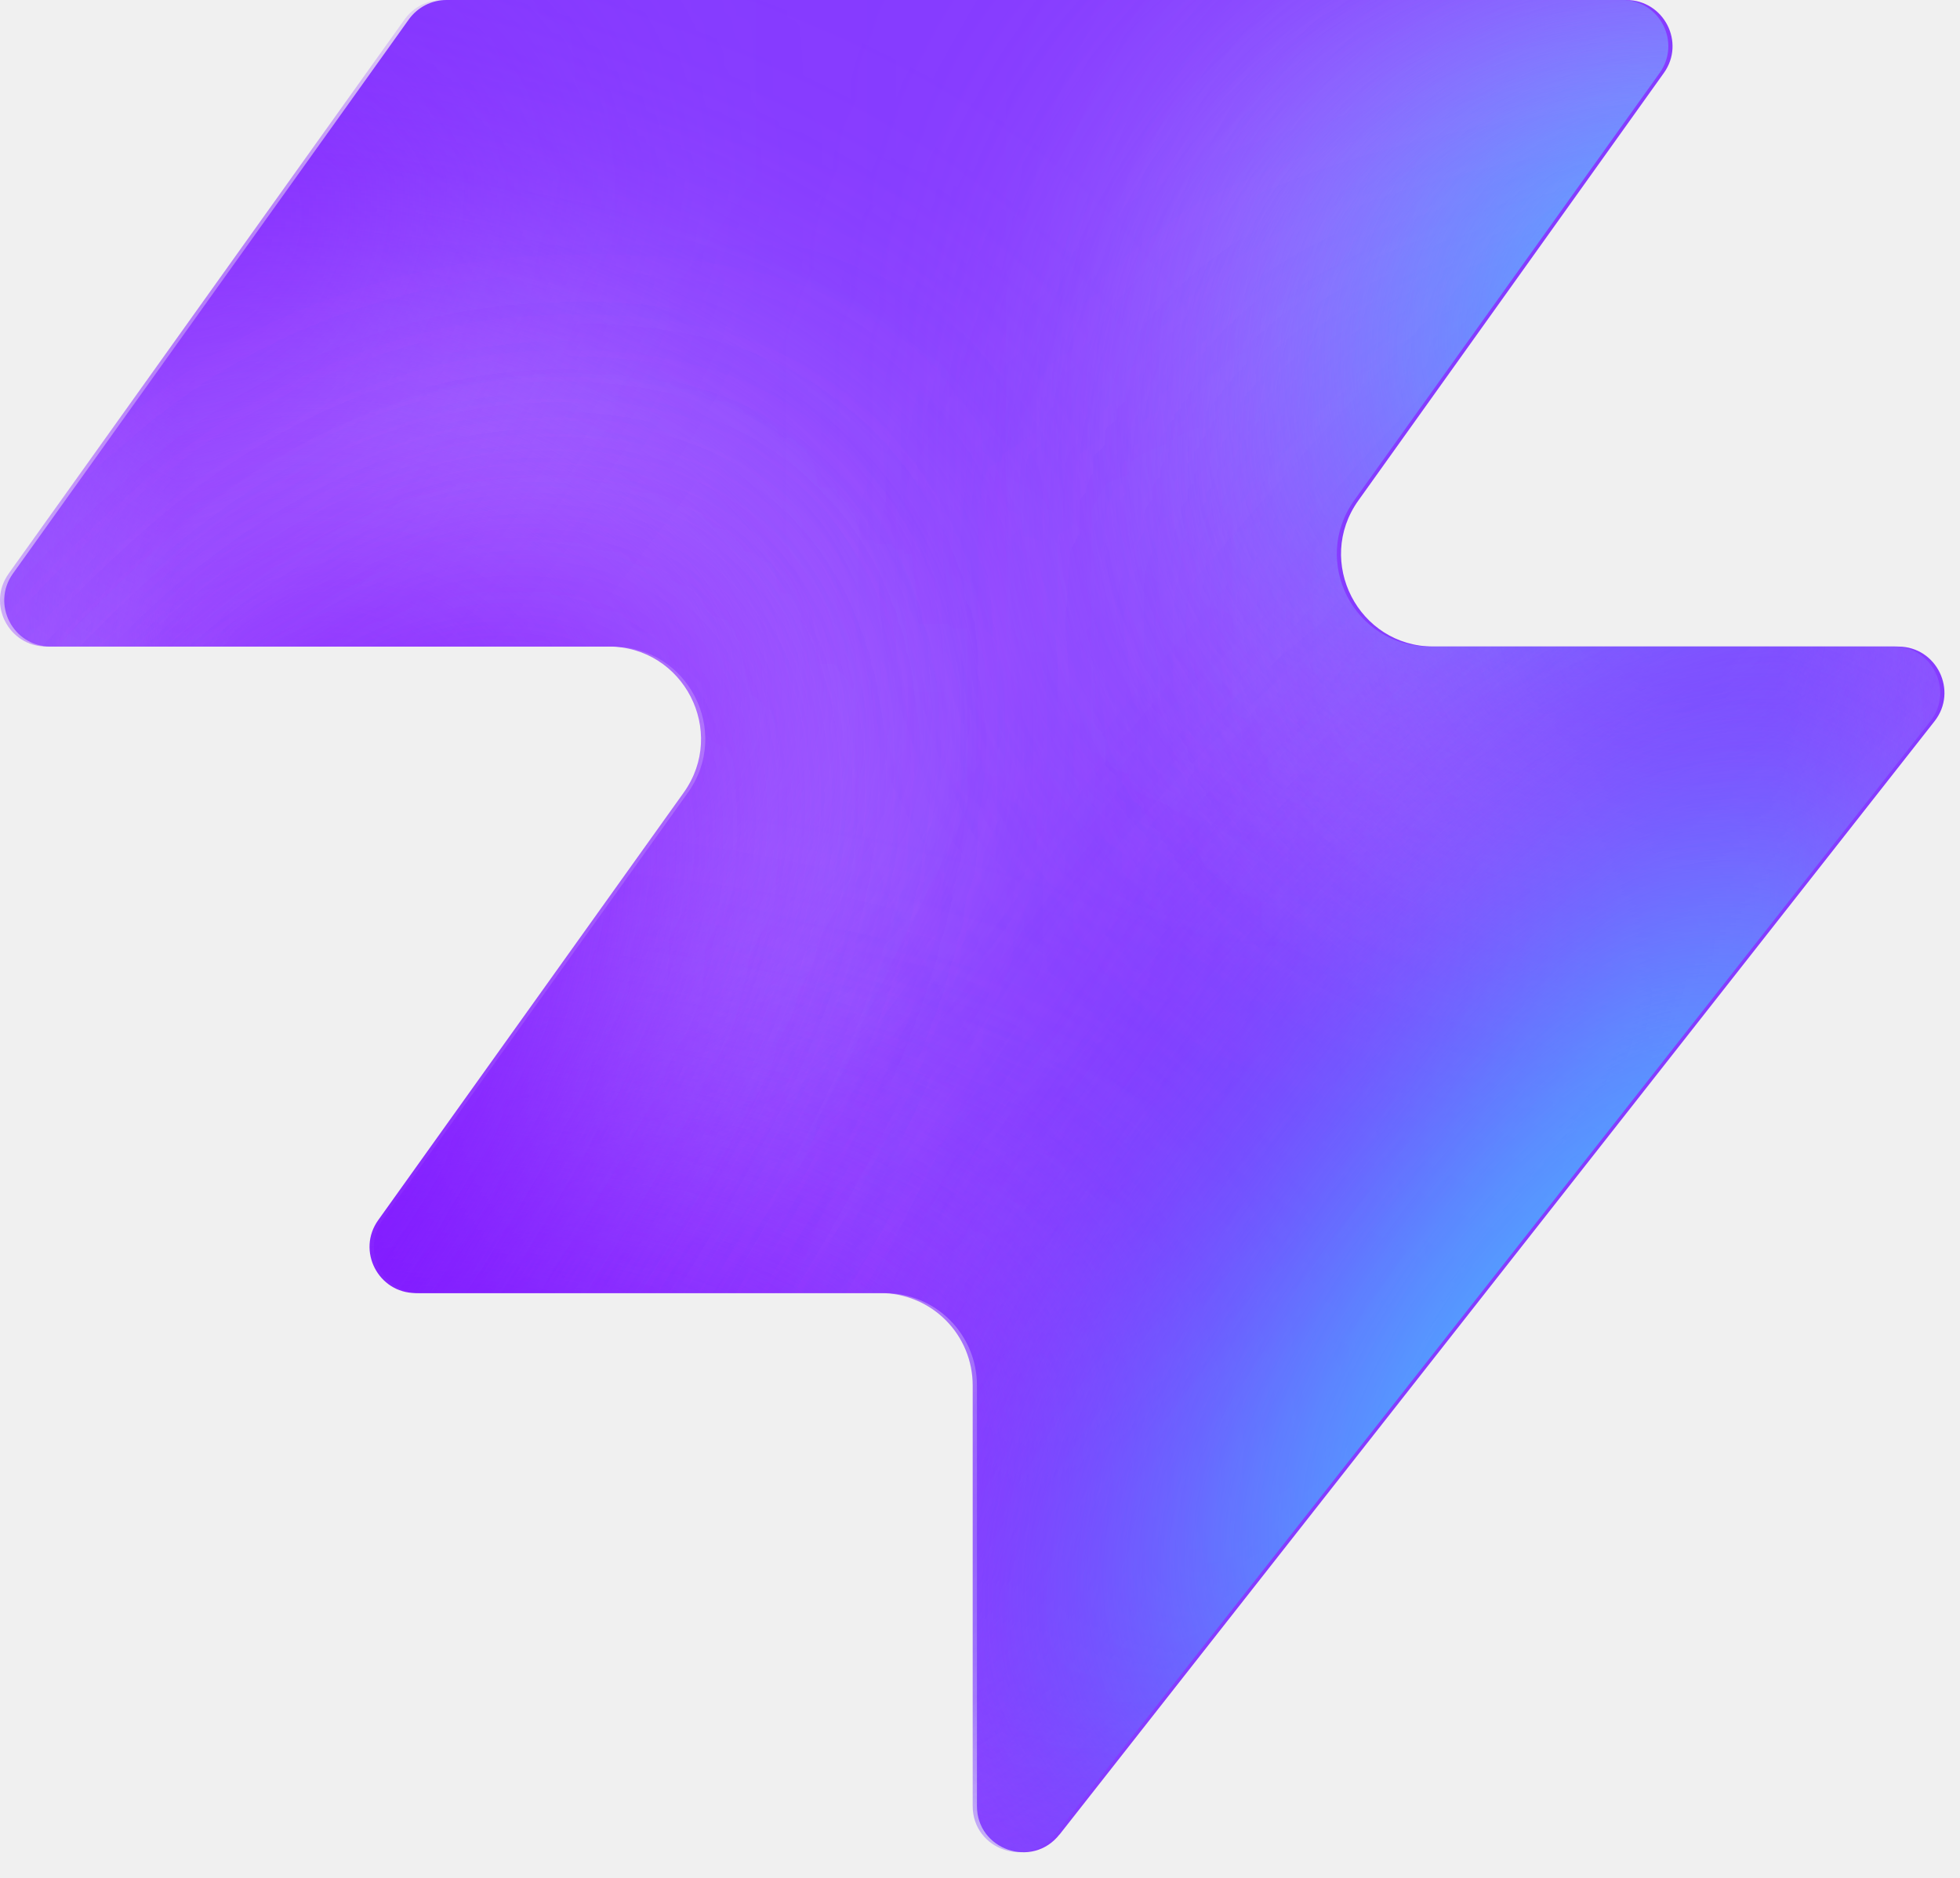
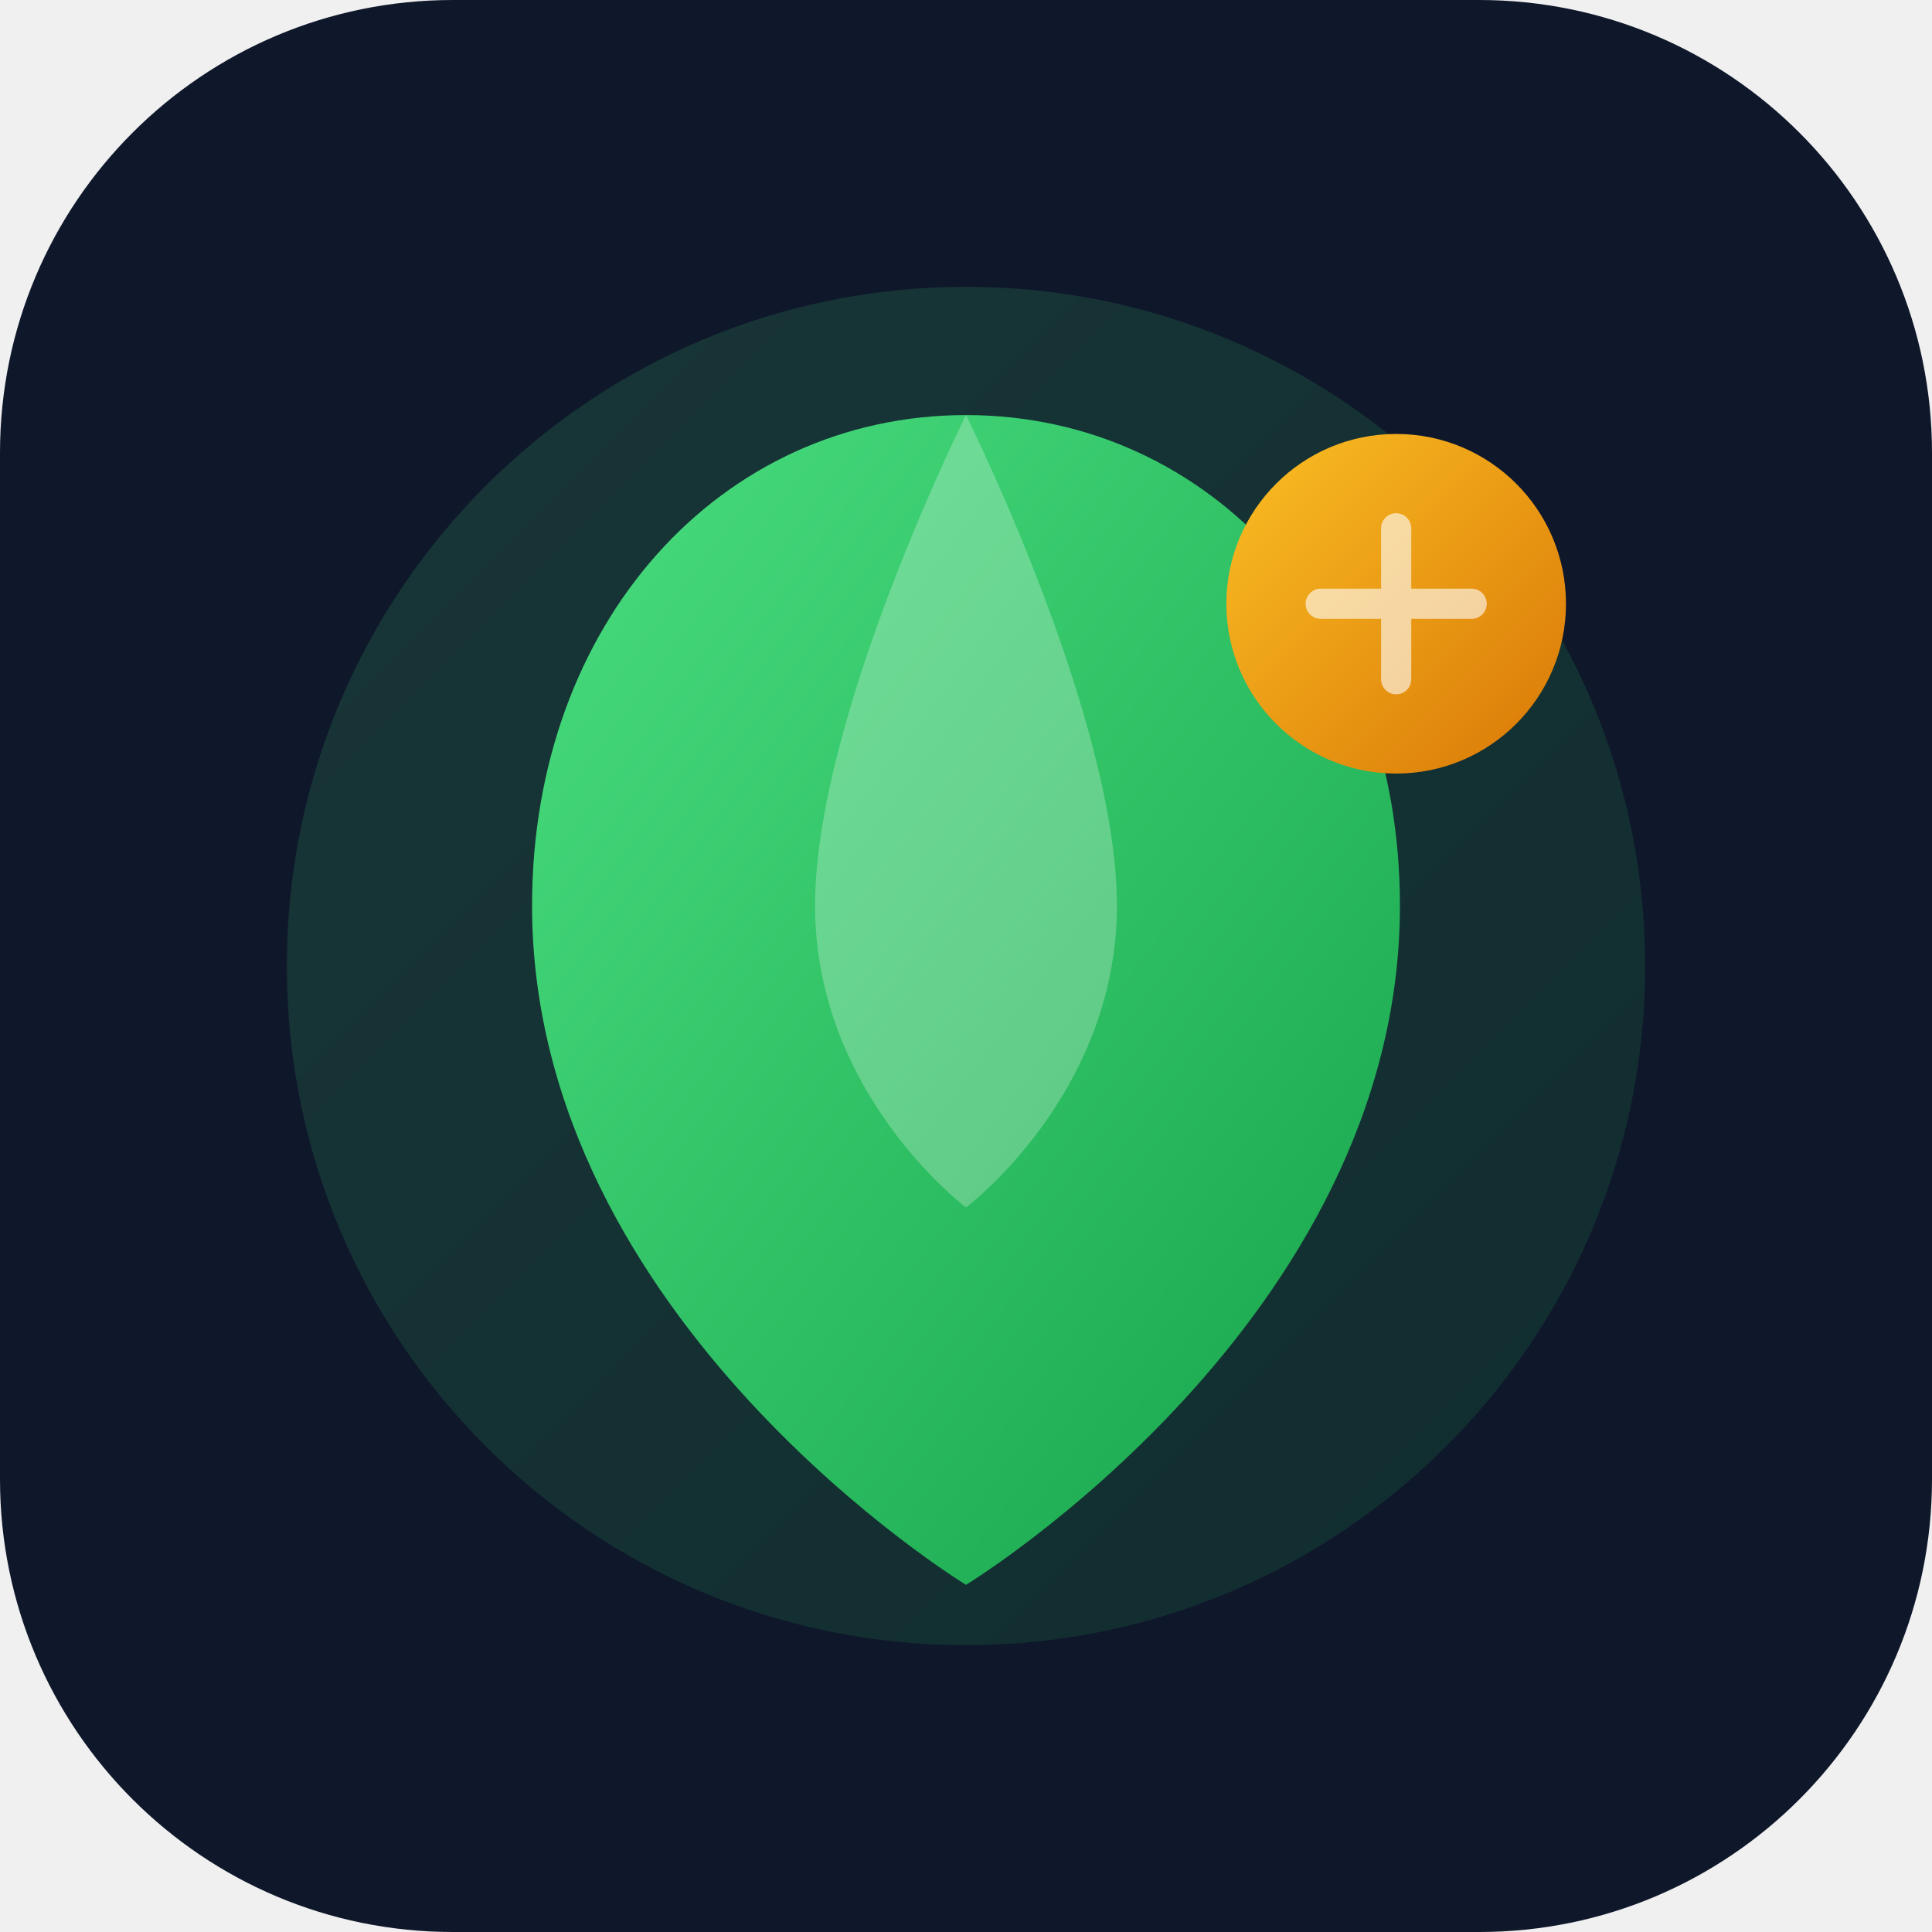
- <svg xmlns="http://www.w3.org/2000/svg" width="48" height="46" fill="none" viewBox="0 0 48 46">
-   <path fill="#863bff" d="M25.946 44.938c-.664.845-2.021.375-2.021-.698V33.937a2.26 2.26 0 0 0-2.262-2.262H10.287c-.92 0-1.456-1.04-.92-1.788l7.48-10.471c1.07-1.497 0-3.578-1.842-3.578H1.237c-.92 0-1.456-1.04-.92-1.788L10.013.474c.214-.297.556-.474.92-.474h28.894c.92 0 1.456 1.04.92 1.788l-7.48 10.471c-1.07 1.498 0 3.579 1.842 3.579h11.377c.943 0 1.473 1.088.89 1.83L25.947 44.94z" style="fill:#863bff;fill:color(display-p3 .525 .23 1);fill-opacity:1" />
-   <mask id="a" width="48" height="46" x="0" y="0" maskUnits="userSpaceOnUse" style="mask-type:alpha">
-     <path fill="#000" d="M25.842 44.938c-.664.844-2.021.375-2.021-.698V33.937a2.26 2.26 0 0 0-2.262-2.262H10.183c-.92 0-1.456-1.04-.92-1.788l7.48-10.471c1.07-1.498 0-3.579-1.842-3.579H1.133c-.92 0-1.456-1.04-.92-1.787L9.91.473c.214-.297.556-.474.92-.474h28.894c.92 0 1.456 1.04.92 1.788l-7.48 10.471c-1.07 1.498 0 3.578 1.842 3.578h11.377c.943 0 1.473 1.088.89 1.832L25.843 44.94z" style="fill:#000;fill-opacity:1" />
-   </mask>
-   <g mask="url(#a)">
-     <g filter="url(#b)">
-       <ellipse cx="5.508" cy="14.704" fill="#ede6ff" rx="5.508" ry="14.704" style="fill:#ede6ff;fill:color(display-p3 .927 .903 1);fill-opacity:1" transform="matrix(.00324 1 1 -.00324 -4.47 31.516)" />
-     </g>
-     <g filter="url(#c)">
-       <ellipse cx="10.399" cy="29.851" fill="#ede6ff" rx="10.399" ry="29.851" style="fill:#ede6ff;fill:color(display-p3 .927 .903 1);fill-opacity:1" transform="matrix(.00324 1 1 -.00324 -39.328 7.883)" />
-     </g>
-     <g filter="url(#d)">
-       <ellipse cx="5.508" cy="30.487" fill="#7e14ff" rx="5.508" ry="30.487" style="fill:#7e14ff;fill:color(display-p3 .492 .077 1);fill-opacity:1" transform="rotate(89.814 -25.913 -14.639)scale(1 -1)" />
-     </g>
-     <g filter="url(#e)">
-       <ellipse cx="5.508" cy="30.599" fill="#7e14ff" rx="5.508" ry="30.599" style="fill:#7e14ff;fill:color(display-p3 .492 .077 1);fill-opacity:1" transform="rotate(89.814 -32.644 -3.334)scale(1 -1)" />
-     </g>
-     <g filter="url(#f)">
-       <ellipse cx="5.508" cy="30.599" fill="#7e14ff" rx="5.508" ry="30.599" style="fill:#7e14ff;fill:color(display-p3 .492 .077 1);fill-opacity:1" transform="matrix(.00324 1 1 -.00324 -34.34 30.47)" />
-     </g>
-     <g filter="url(#g)">
-       <ellipse cx="14.072" cy="22.078" fill="#ede6ff" rx="14.072" ry="22.078" style="fill:#ede6ff;fill:color(display-p3 .927 .903 1);fill-opacity:1" transform="rotate(93.35 24.506 48.493)scale(-1 1)" />
-     </g>
-     <g filter="url(#h)">
-       <ellipse cx="3.47" cy="21.501" fill="#7e14ff" rx="3.47" ry="21.501" style="fill:#7e14ff;fill:color(display-p3 .492 .077 1);fill-opacity:1" transform="rotate(89.009 28.708 47.59)scale(-1 1)" />
-     </g>
-     <g filter="url(#i)">
-       <ellipse cx="3.47" cy="21.501" fill="#7e14ff" rx="3.47" ry="21.501" style="fill:#7e14ff;fill:color(display-p3 .492 .077 1);fill-opacity:1" transform="rotate(89.009 28.708 47.59)scale(-1 1)" />
-     </g>
-     <g filter="url(#j)">
-       <ellipse cx=".387" cy="8.972" fill="#7e14ff" rx="4.407" ry="29.108" style="fill:#7e14ff;fill:color(display-p3 .492 .077 1);fill-opacity:1" transform="rotate(39.51 .387 8.972)" />
-     </g>
-     <g filter="url(#k)">
-       <ellipse cx="47.523" cy="-6.092" fill="#7e14ff" rx="4.407" ry="29.108" style="fill:#7e14ff;fill:color(display-p3 .492 .077 1);fill-opacity:1" transform="rotate(37.892 47.523 -6.092)" />
-     </g>
-     <g filter="url(#l)">
-       <ellipse cx="41.412" cy="6.333" fill="#47bfff" rx="5.971" ry="9.665" style="fill:#47bfff;fill:color(display-p3 .28 .748 1);fill-opacity:1" transform="rotate(37.892 41.412 6.333)" />
-     </g>
-     <g filter="url(#m)">
-       <ellipse cx="-1.879" cy="38.332" fill="#7e14ff" rx="4.407" ry="29.108" style="fill:#7e14ff;fill:color(display-p3 .492 .077 1);fill-opacity:1" transform="rotate(37.892 -1.88 38.332)" />
-     </g>
-     <g filter="url(#n)">
-       <ellipse cx="-1.879" cy="38.332" fill="#7e14ff" rx="4.407" ry="29.108" style="fill:#7e14ff;fill:color(display-p3 .492 .077 1);fill-opacity:1" transform="rotate(37.892 -1.88 38.332)" />
-     </g>
-     <g filter="url(#o)">
-       <ellipse cx="35.651" cy="29.907" fill="#7e14ff" rx="4.407" ry="29.108" style="fill:#7e14ff;fill:color(display-p3 .492 .077 1);fill-opacity:1" transform="rotate(37.892 35.651 29.907)" />
-     </g>
-     <g filter="url(#p)">
-       <ellipse cx="38.418" cy="32.4" fill="#47bfff" rx="5.971" ry="15.297" style="fill:#47bfff;fill:color(display-p3 .28 .748 1);fill-opacity:1" transform="rotate(37.892 38.418 32.4)" />
-     </g>
-   </g>
+ <svg xmlns="http://www.w3.org/2000/svg" viewBox="0 0 512 512">
+   <rect width="512" height="512" rx="120" fill="#0f172a" />
  <defs>
-     <filter id="b" width="60.045" height="41.654" x="-19.77" y="16.149" color-interpolation-filters="sRGB" filterUnits="userSpaceOnUse">
-       <feFlood flood-opacity="0" result="BackgroundImageFix" />
-       <feBlend in="SourceGraphic" in2="BackgroundImageFix" result="shape" />
-       <feGaussianBlur result="effect1_foregroundBlur_2002_17158" stdDeviation="7.659" />
-     </filter>
-     <filter id="c" width="90.34" height="51.437" x="-54.613" y="-7.533" color-interpolation-filters="sRGB" filterUnits="userSpaceOnUse">
-       <feFlood flood-opacity="0" result="BackgroundImageFix" />
-       <feBlend in="SourceGraphic" in2="BackgroundImageFix" result="shape" />
-       <feGaussianBlur result="effect1_foregroundBlur_2002_17158" stdDeviation="7.659" />
-     </filter>
-     <filter id="d" width="79.355" height="29.4" x="-49.64" y="2.03" color-interpolation-filters="sRGB" filterUnits="userSpaceOnUse">
-       <feFlood flood-opacity="0" result="BackgroundImageFix" />
-       <feBlend in="SourceGraphic" in2="BackgroundImageFix" result="shape" />
-       <feGaussianBlur result="effect1_foregroundBlur_2002_17158" stdDeviation="4.596" />
-     </filter>
-     <filter id="e" width="79.579" height="29.4" x="-45.045" y="20.029" color-interpolation-filters="sRGB" filterUnits="userSpaceOnUse">
-       <feFlood flood-opacity="0" result="BackgroundImageFix" />
-       <feBlend in="SourceGraphic" in2="BackgroundImageFix" result="shape" />
-       <feGaussianBlur result="effect1_foregroundBlur_2002_17158" stdDeviation="4.596" />
-     </filter>
-     <filter id="f" width="79.579" height="29.4" x="-43.513" y="21.178" color-interpolation-filters="sRGB" filterUnits="userSpaceOnUse">
-       <feFlood flood-opacity="0" result="BackgroundImageFix" />
-       <feBlend in="SourceGraphic" in2="BackgroundImageFix" result="shape" />
-       <feGaussianBlur result="effect1_foregroundBlur_2002_17158" stdDeviation="4.596" />
-     </filter>
-     <filter id="g" width="74.749" height="58.852" x="15.756" y="-17.901" color-interpolation-filters="sRGB" filterUnits="userSpaceOnUse">
-       <feFlood flood-opacity="0" result="BackgroundImageFix" />
-       <feBlend in="SourceGraphic" in2="BackgroundImageFix" result="shape" />
-       <feGaussianBlur result="effect1_foregroundBlur_2002_17158" stdDeviation="7.659" />
-     </filter>
-     <filter id="h" width="61.377" height="25.362" x="23.548" y="2.284" color-interpolation-filters="sRGB" filterUnits="userSpaceOnUse">
-       <feFlood flood-opacity="0" result="BackgroundImageFix" />
-       <feBlend in="SourceGraphic" in2="BackgroundImageFix" result="shape" />
-       <feGaussianBlur result="effect1_foregroundBlur_2002_17158" stdDeviation="4.596" />
-     </filter>
-     <filter id="i" width="61.377" height="25.362" x="23.548" y="2.284" color-interpolation-filters="sRGB" filterUnits="userSpaceOnUse">
-       <feFlood flood-opacity="0" result="BackgroundImageFix" />
-       <feBlend in="SourceGraphic" in2="BackgroundImageFix" result="shape" />
-       <feGaussianBlur result="effect1_foregroundBlur_2002_17158" stdDeviation="4.596" />
-     </filter>
-     <filter id="j" width="56.045" height="63.649" x="-27.636" y="-22.853" color-interpolation-filters="sRGB" filterUnits="userSpaceOnUse">
-       <feFlood flood-opacity="0" result="BackgroundImageFix" />
-       <feBlend in="SourceGraphic" in2="BackgroundImageFix" result="shape" />
-       <feGaussianBlur result="effect1_foregroundBlur_2002_17158" stdDeviation="4.596" />
-     </filter>
-     <filter id="k" width="54.814" height="64.646" x="20.116" y="-38.415" color-interpolation-filters="sRGB" filterUnits="userSpaceOnUse">
-       <feFlood flood-opacity="0" result="BackgroundImageFix" />
-       <feBlend in="SourceGraphic" in2="BackgroundImageFix" result="shape" />
-       <feGaussianBlur result="effect1_foregroundBlur_2002_17158" stdDeviation="4.596" />
-     </filter>
-     <filter id="l" width="33.541" height="35.313" x="24.641" y="-11.323" color-interpolation-filters="sRGB" filterUnits="userSpaceOnUse">
-       <feFlood flood-opacity="0" result="BackgroundImageFix" />
-       <feBlend in="SourceGraphic" in2="BackgroundImageFix" result="shape" />
-       <feGaussianBlur result="effect1_foregroundBlur_2002_17158" stdDeviation="4.596" />
-     </filter>
-     <filter id="m" width="54.814" height="64.646" x="-29.286" y="6.009" color-interpolation-filters="sRGB" filterUnits="userSpaceOnUse">
-       <feFlood flood-opacity="0" result="BackgroundImageFix" />
-       <feBlend in="SourceGraphic" in2="BackgroundImageFix" result="shape" />
-       <feGaussianBlur result="effect1_foregroundBlur_2002_17158" stdDeviation="4.596" />
-     </filter>
-     <filter id="n" width="54.814" height="64.646" x="-29.286" y="6.009" color-interpolation-filters="sRGB" filterUnits="userSpaceOnUse">
-       <feFlood flood-opacity="0" result="BackgroundImageFix" />
-       <feBlend in="SourceGraphic" in2="BackgroundImageFix" result="shape" />
-       <feGaussianBlur result="effect1_foregroundBlur_2002_17158" stdDeviation="4.596" />
-     </filter>
-     <filter id="o" width="54.814" height="64.646" x="8.244" y="-2.416" color-interpolation-filters="sRGB" filterUnits="userSpaceOnUse">
-       <feFlood flood-opacity="0" result="BackgroundImageFix" />
-       <feBlend in="SourceGraphic" in2="BackgroundImageFix" result="shape" />
-       <feGaussianBlur result="effect1_foregroundBlur_2002_17158" stdDeviation="4.596" />
-     </filter>
-     <filter id="p" width="39.409" height="43.623" x="18.713" y="10.588" color-interpolation-filters="sRGB" filterUnits="userSpaceOnUse">
-       <feFlood flood-opacity="0" result="BackgroundImageFix" />
-       <feBlend in="SourceGraphic" in2="BackgroundImageFix" result="shape" />
-       <feGaussianBlur result="effect1_foregroundBlur_2002_17158" stdDeviation="4.596" />
-     </filter>
+     <linearGradient id="leafGrad" x1="0%" y1="0%" x2="100%" y2="100%">
+       <stop offset="0%" style="stop-color:#4ade80;stop-opacity:1" />
+       <stop offset="100%" style="stop-color:#16a34a;stop-opacity:1" />
+     </linearGradient>
+     <linearGradient id="accentGrad" x1="0%" y1="0%" x2="100%" y2="100%">
+       <stop offset="0%" style="stop-color:#fbbf24;stop-opacity:1" />
+       <stop offset="100%" style="stop-color:#d97706;stop-opacity:1" />
+     </linearGradient>
  </defs>
+   <circle cx="256" cy="256" r="180" fill="url(#leafGrad)" opacity="0.15" />
+   <path d="M256 110c-65 0-115 55-115 130 0 110 115 180 115 180s115-70 115-180c0-75-50-130-115-130z" fill="url(#leafGrad)" />
+   <path d="M256 110c0 0-40 80-40 130 0 50 40 80 40 80s40-30 40-80c0-50-40-130-40-130z" fill="#ffffff" opacity="0.25" />
+   <circle cx="370" cy="160" r="45" fill="url(#accentGrad)" />
+   <path d="M370 140v40M350 160h40" stroke="#ffffff" stroke-width="8" stroke-linecap="round" opacity="0.6" />
</svg>
